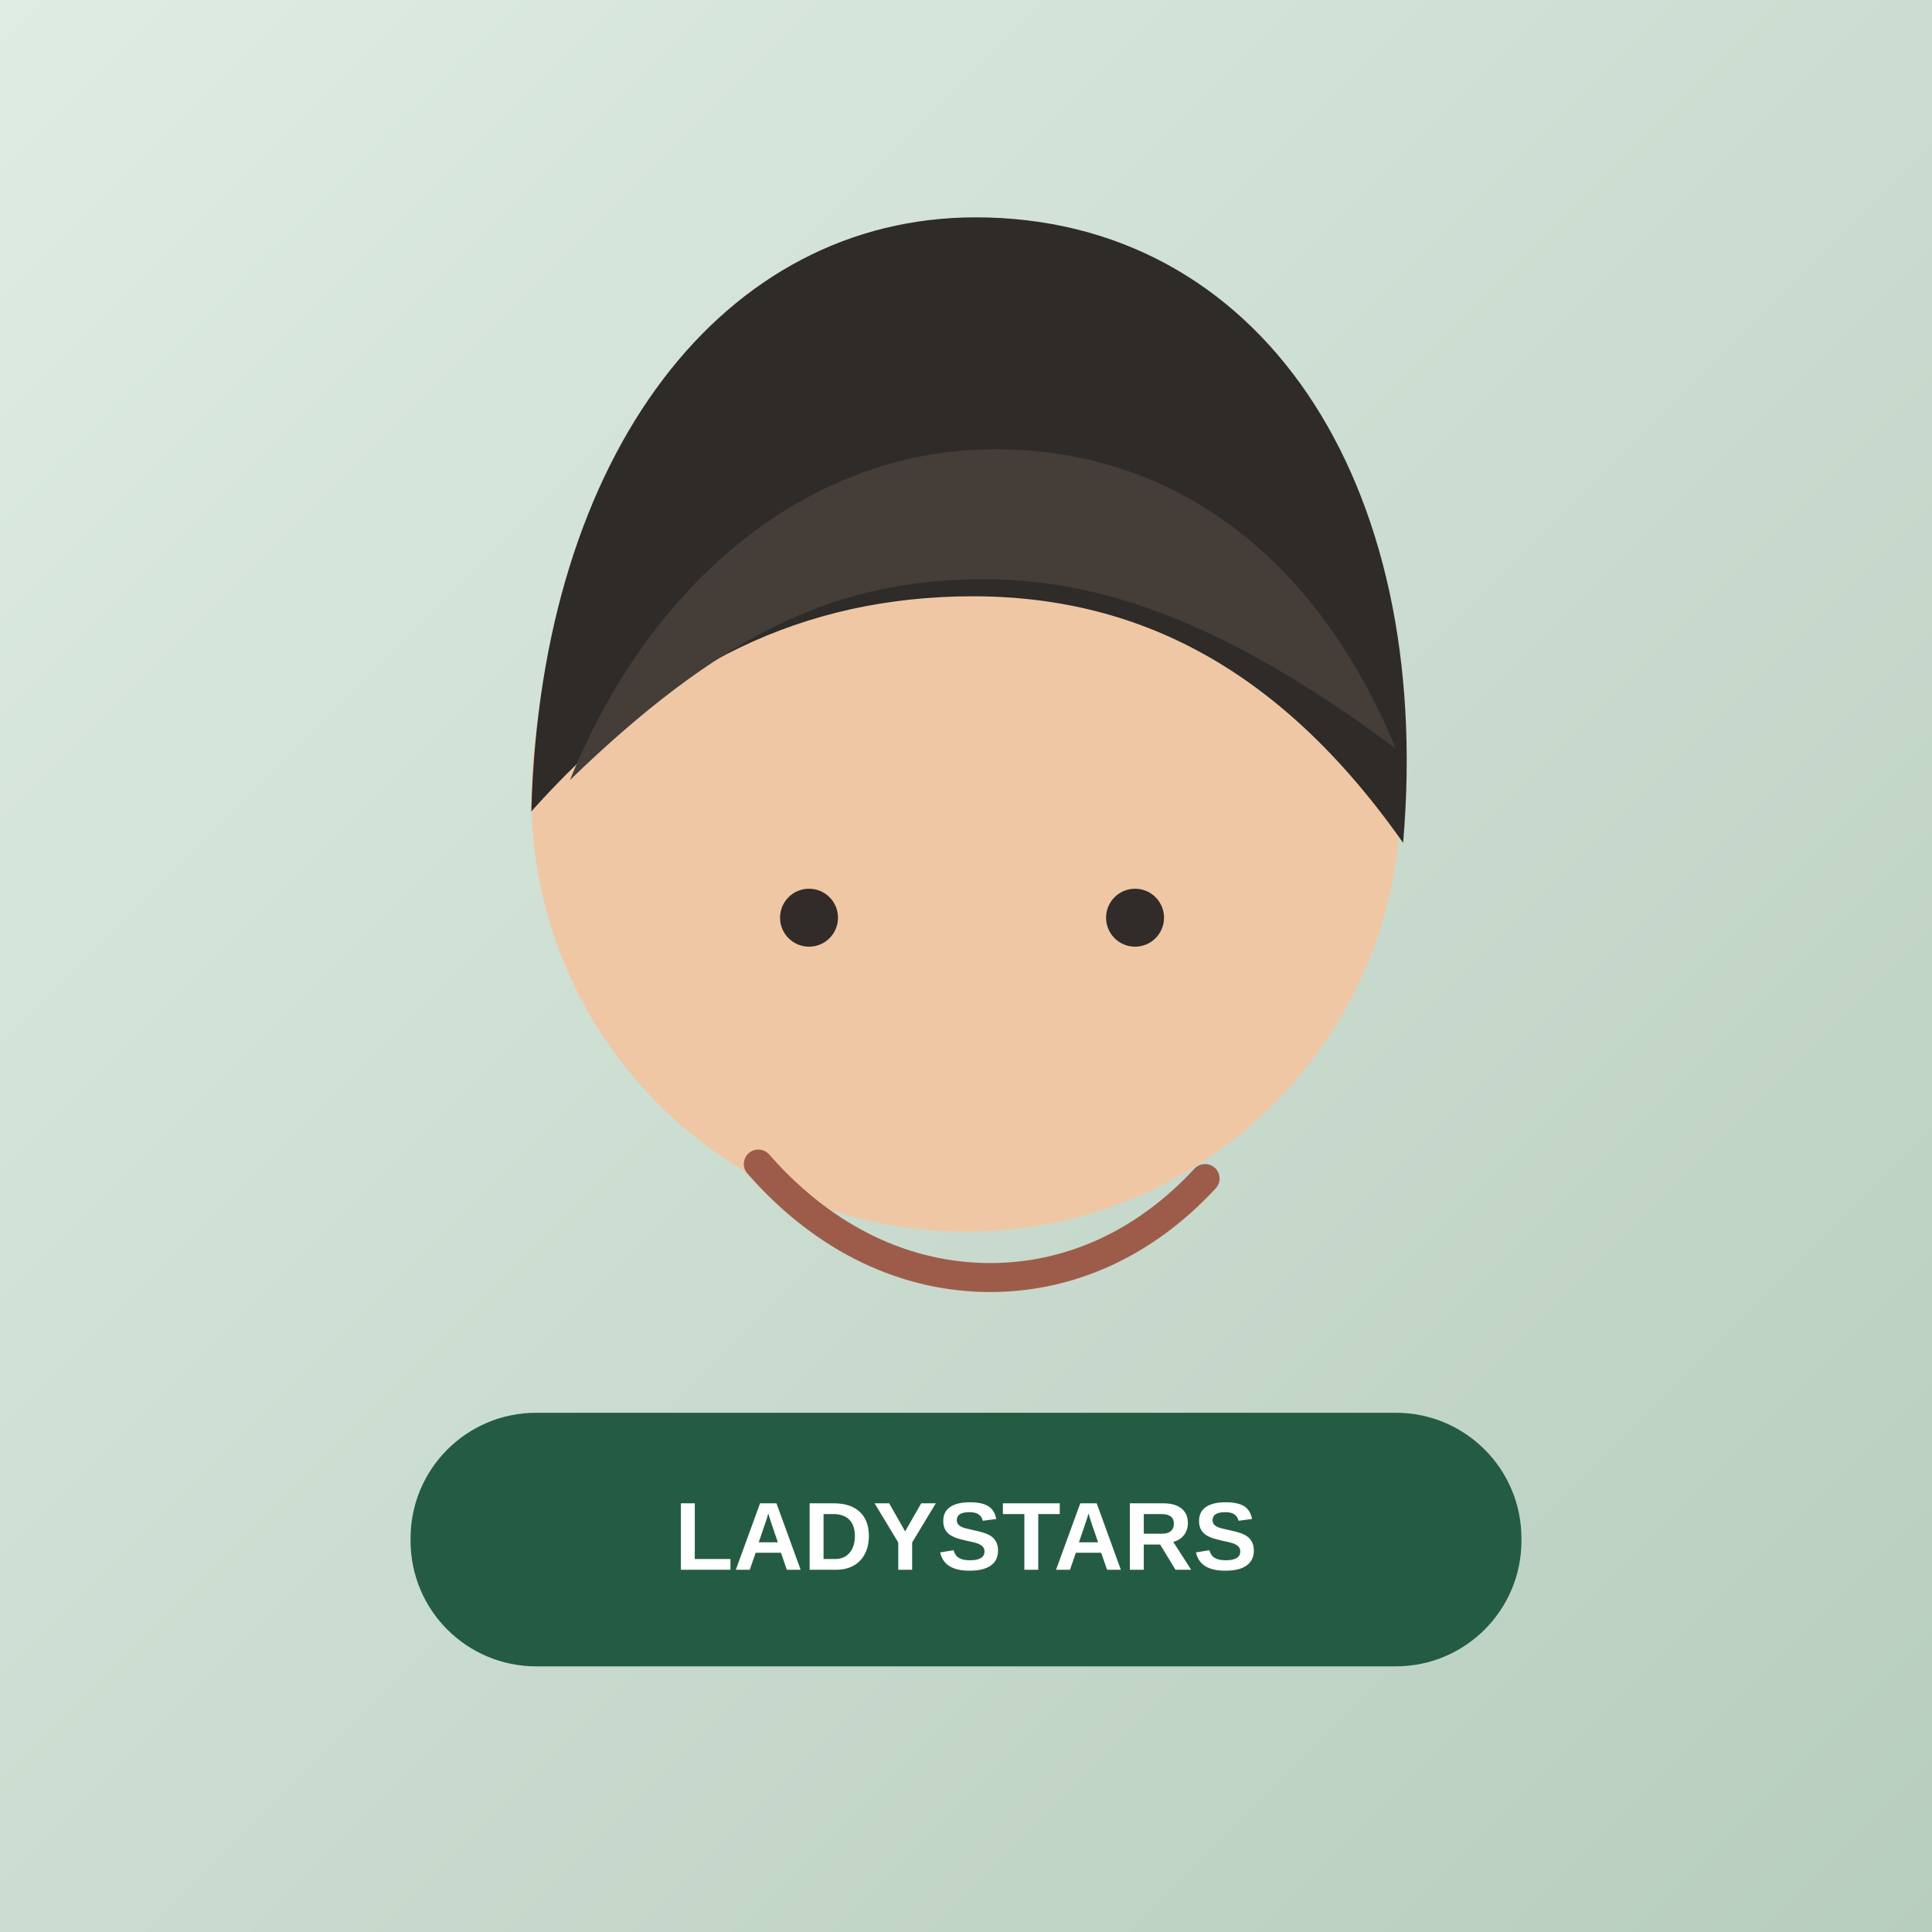
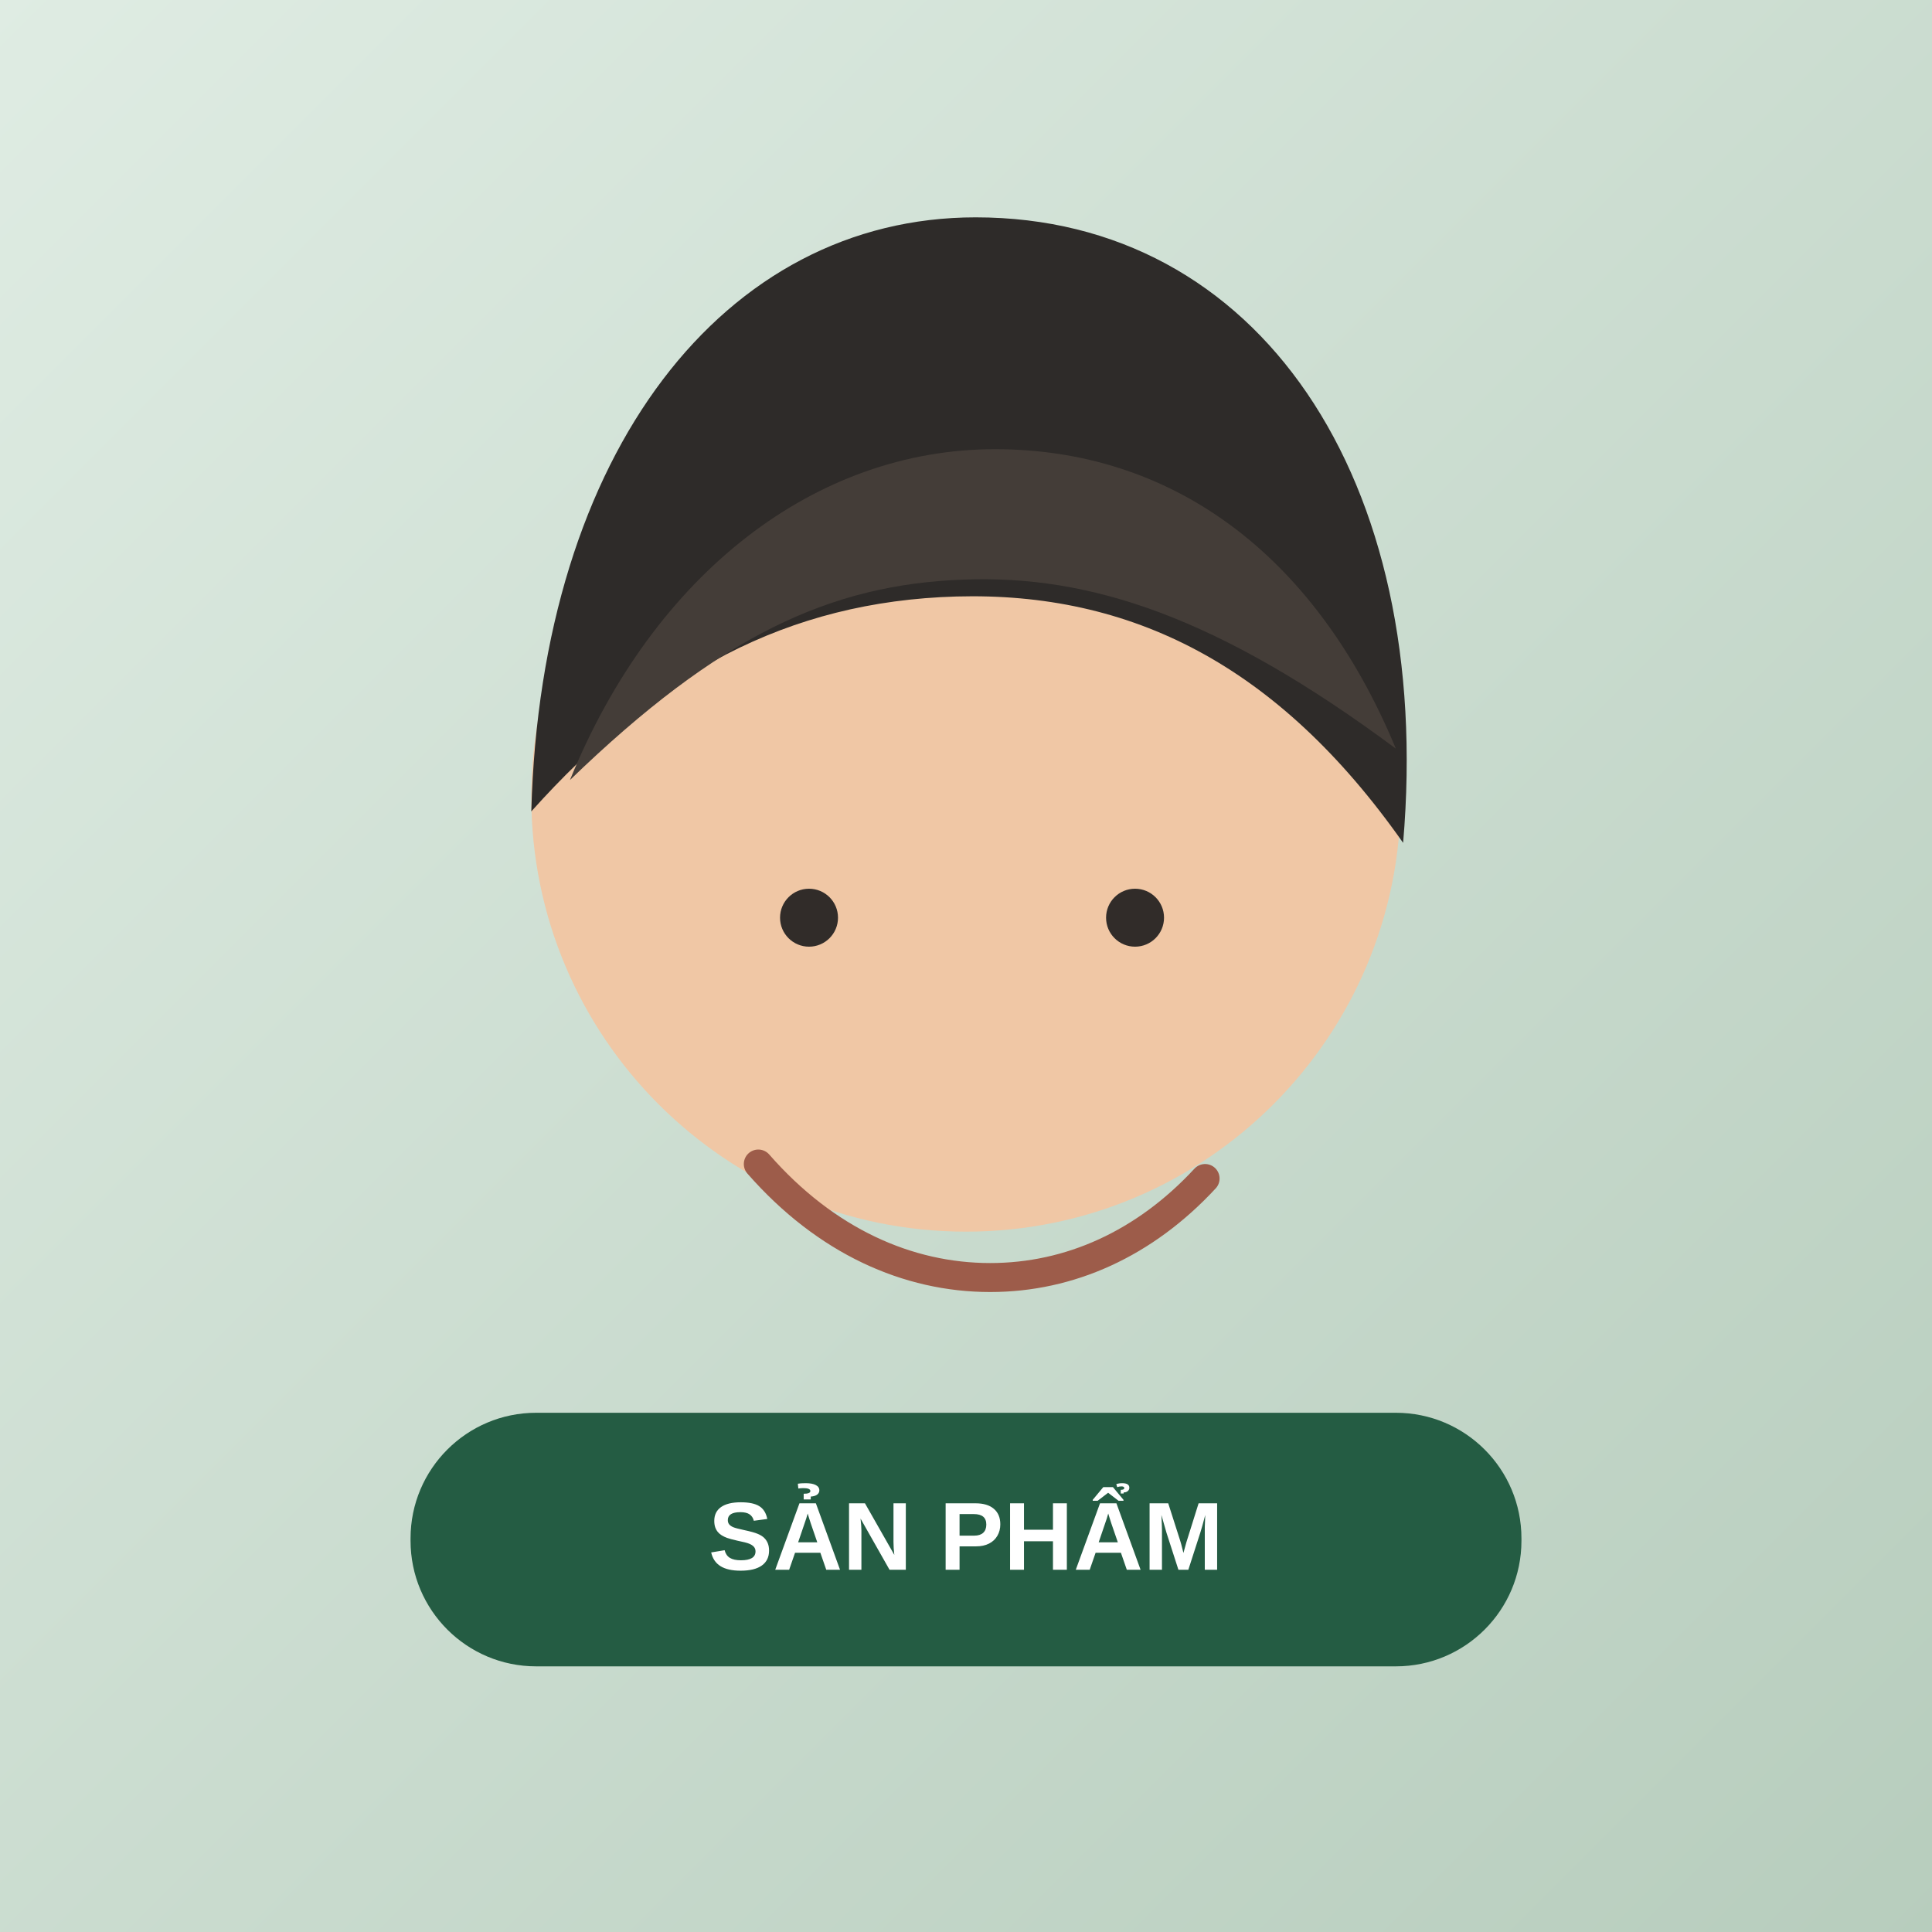
<svg xmlns="http://www.w3.org/2000/svg" viewBox="0 0 800 800" role="img" aria-labelledby="title desc">
  <defs>
    <linearGradient id="bg" x1="0" y1="0" x2="1" y2="1">
      <stop stop-color="#dfece3" />
      <stop offset="1" stop-color="#b7cdbd" />
    </linearGradient>
  </defs>
  <rect width="800" height="800" fill="url(#bg)" />
  <circle cx="400" cy="330" r="180" fill="#f0c7a5" />
  <path d="M220 336c4-149 80-246 184-246 117 0 190 108 177 259-52-74-113-104-185-102-70 2-125 32-176 89z" fill="#2e2b29" />
  <path d="M236 323c35-86 102-137 176-137 72 0 132 42 166 124-74-55-127-72-179-70-55 2-101 23-163 83z" fill="#443d38" />
  <path d="M314 482c28 32 62 47 96 47 33 0 64-14 89-41" fill="none" stroke="#9d5c4a" stroke-width="12" stroke-linecap="round" />
  <circle cx="335" cy="380" r="12" fill="#312c29" />
  <circle cx="470" cy="380" r="12" fill="#312c29" />
  <rect x="170" y="585" width="460" height="105" rx="52" fill="#245c43" />
-   <text x="400" y="650" text-anchor="middle" fill="white" font-family="Arial, sans-serif" font-size="40" font-weight="700">LADYSTARS</text>
+   <text x="400" y="650" text-anchor="middle" fill="white" font-family="Arial, sans-serif" font-size="40" font-weight="700">SẢN PHẨM</text>
</svg>
